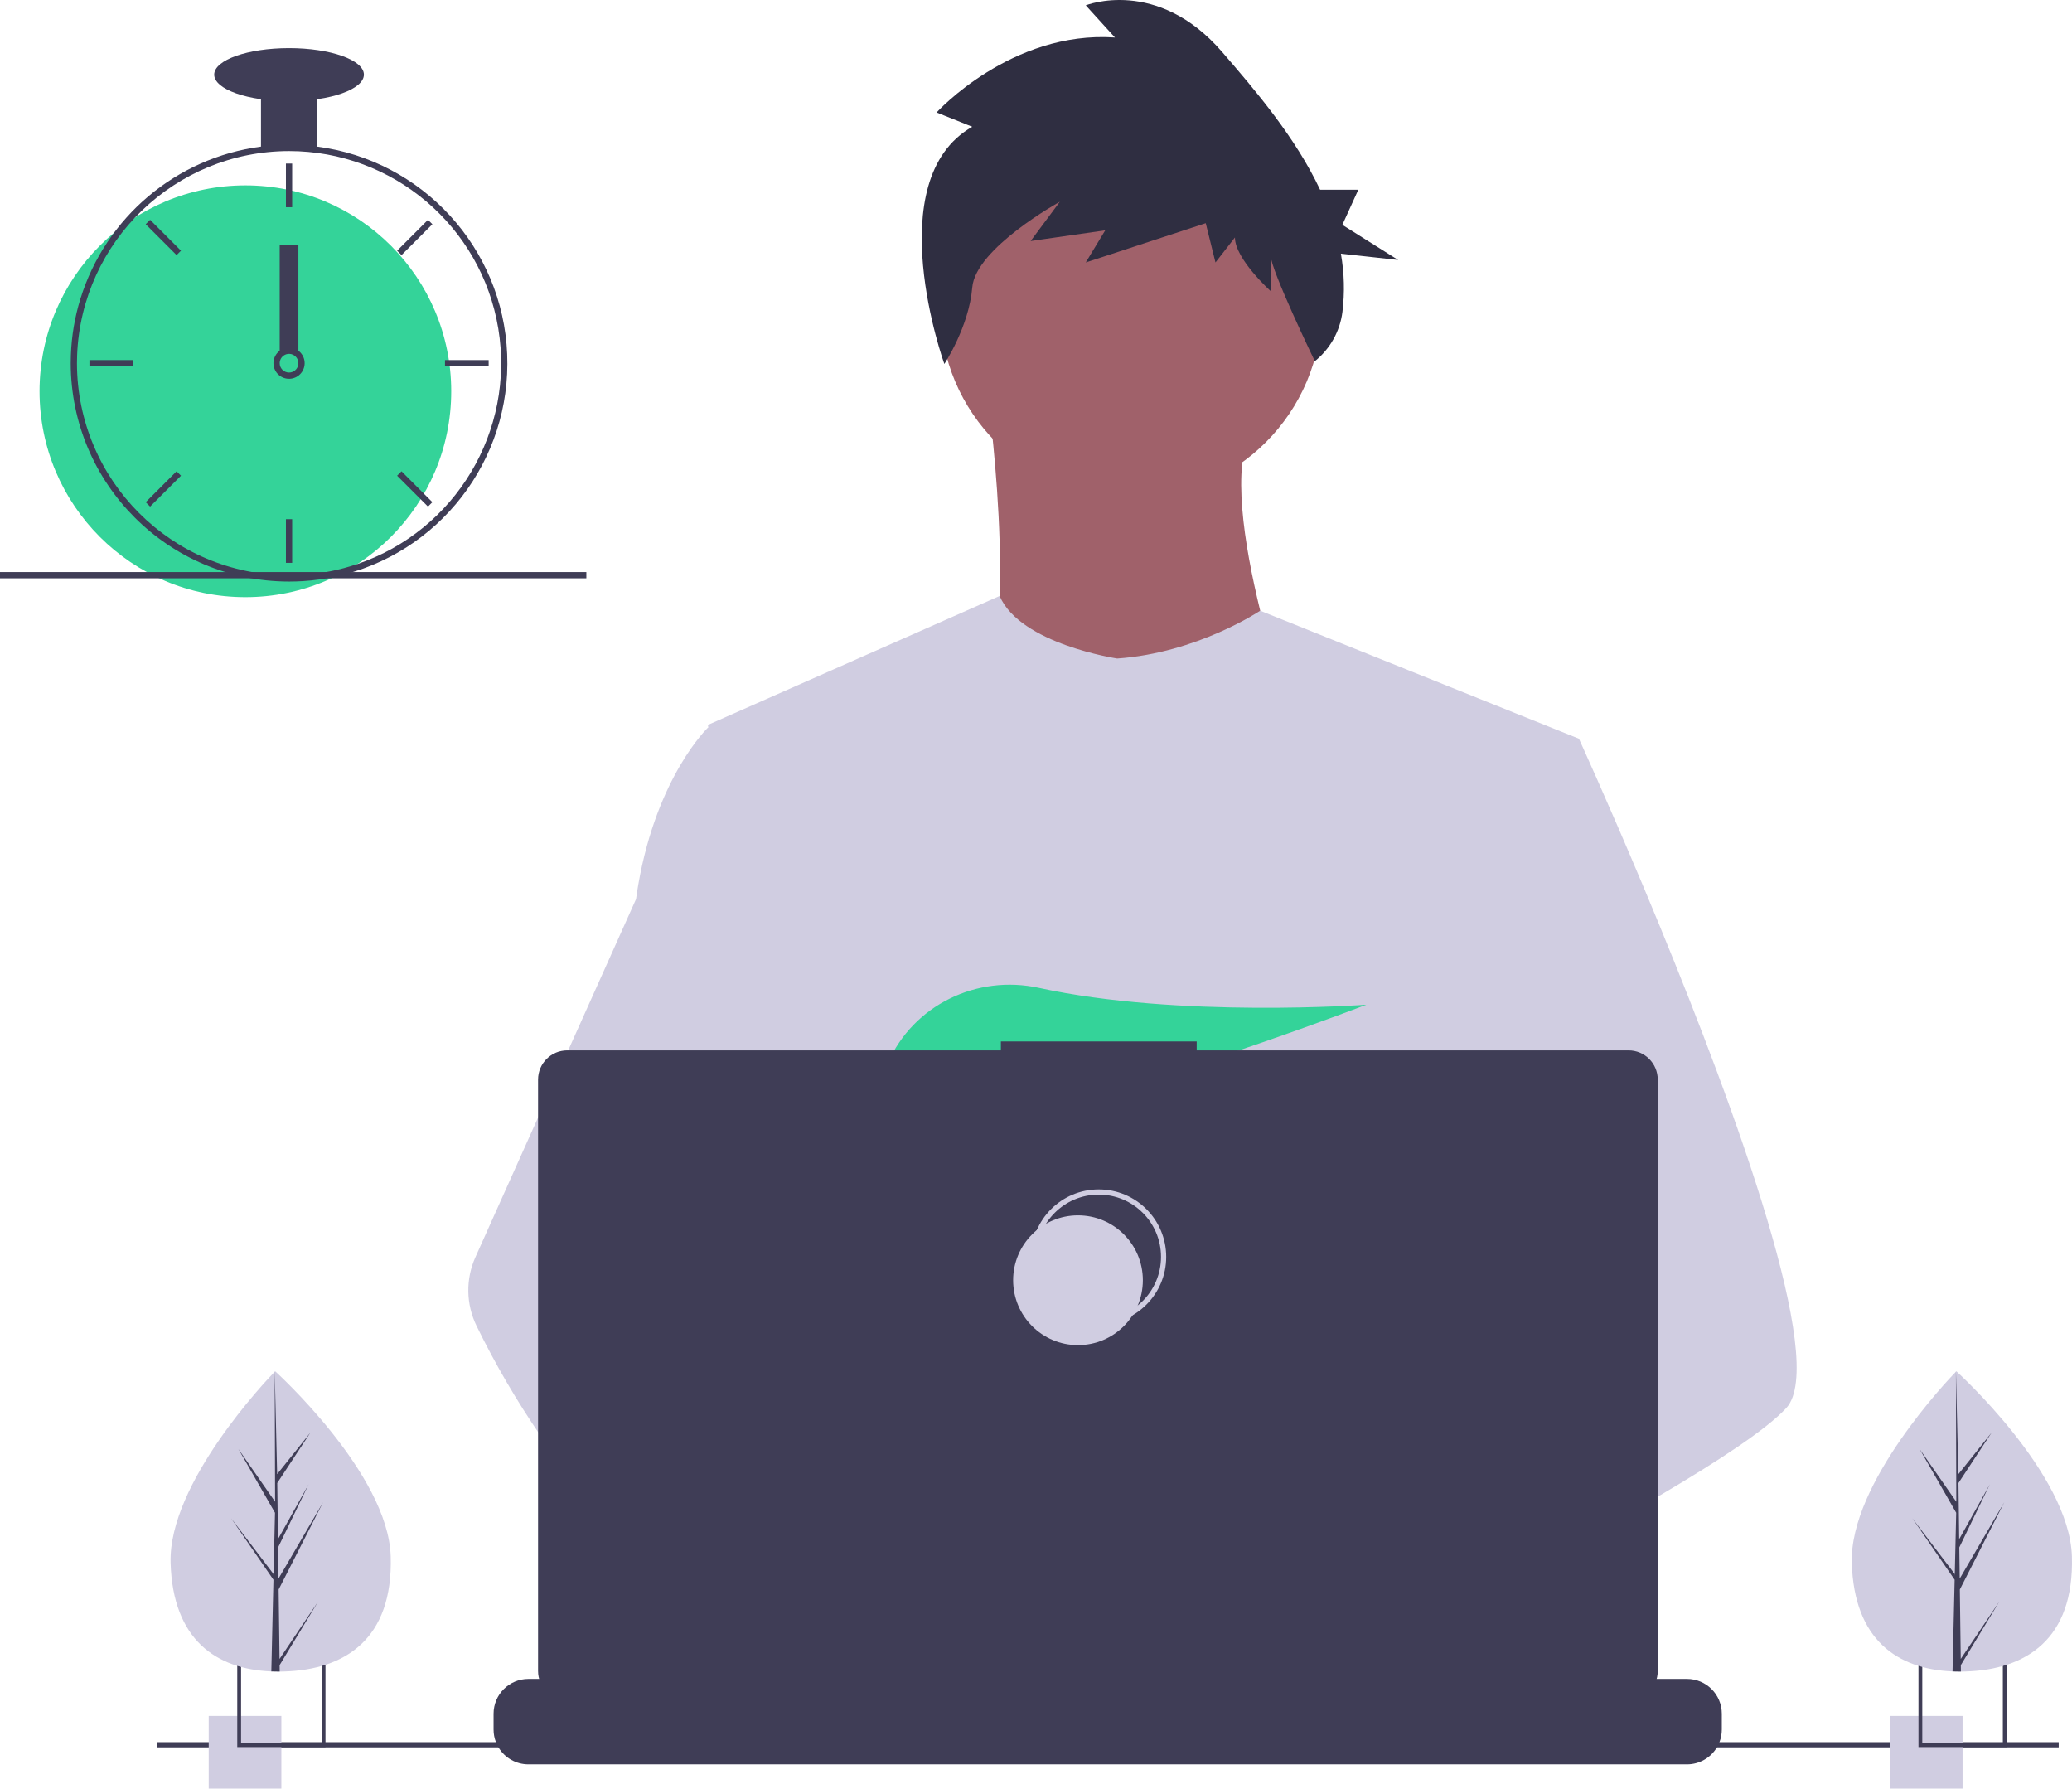
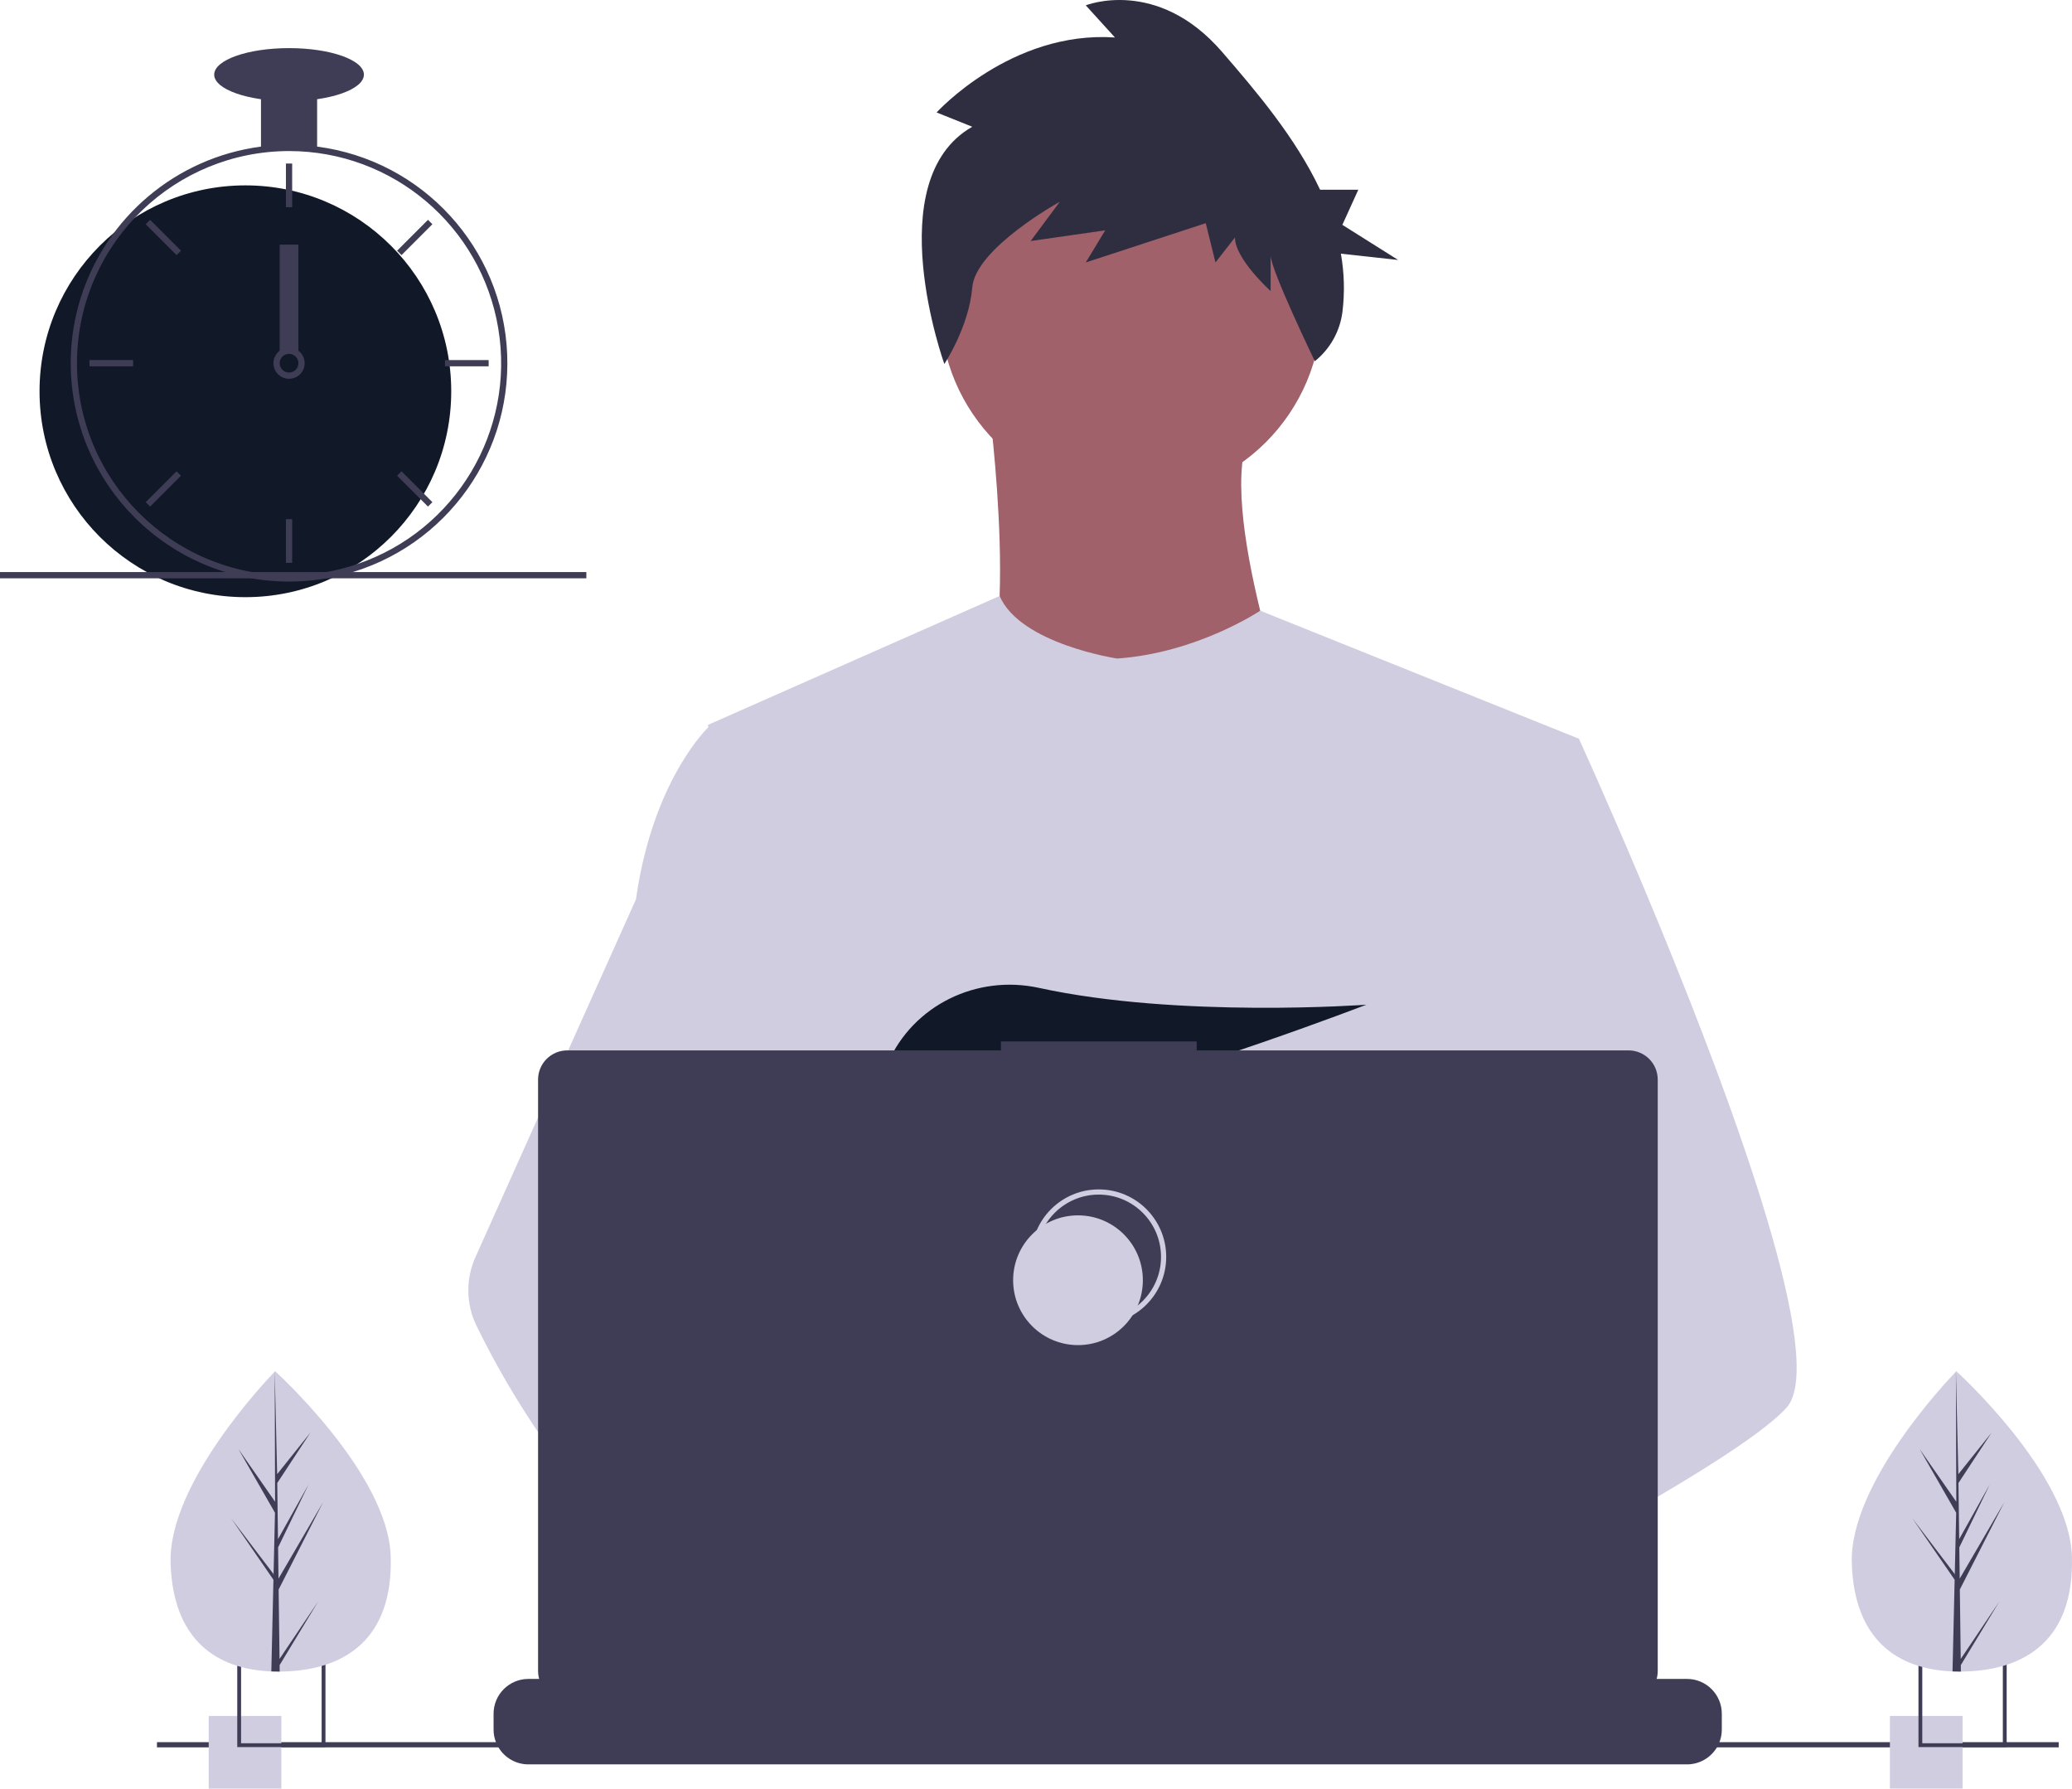
<svg xmlns="http://www.w3.org/2000/svg" id="b4850822-491f-41e2-90b8-9be7376dfe8f" data-name="Layer 1" width="798.627" height="689.223" viewBox="0 0 798.627 689.223">
  <circle cx="435.922" cy="118.405" r="73.536" fill="#a0616a" />
  <path d="M581.722,260.562s13.855,104.443-7.46,116.166,126.823,12.789,126.823,12.789S668.047,298.928,682.968,271.219Z" transform="translate(-200.6864 -105.3887)" fill="#a0616a" />
  <path d="M809.257,390.045l-12.32,56.1-26.05,118.69-.78,6.5-8.99,75.25-5.98,49.99-4.01,33.58c-24.38,12.53-42.05,21.18-42.05,21.18s-1.52-7.62-3.97-17.37c-17.11,5.13-48.77,13.64-75.6,15.34,9.77,10.89,14.26,21.12,8.17,28.67-18.38,22.76-94.26-24.92-120.8-42.7a71.841,71.841,0,0,0-.7,12.86l-20.31-15.62,2.01-35.94,3.39-60.81,4.26-76.26a80.064,80.064,0,0,1-3.37-10.03c-6.22-22.12-13.77-66.29-19.56-103.33-4.66-29.81-8.16-55-8.9-60.36-.1-.7-.15-1.06-.15-1.06l112.43-49.68c7.99,18.53,45.3,24.1,45.3,24.1,30.91-2.13,55.14-18.43,55.14-18.43Z" transform="translate(-200.6864 -105.3887)" fill="#d0cde1" />
  <path d="M717.607,730.025s-4.76,1.63-12.5,3.94c-17.11,5.13-48.77,13.64-75.6,15.34-23.1,1.48-42.62-2.08-46.19-17.15-1.53-6.48.64-11.81,5.37-16.19,14.12-13.09,51-17.78,80.25-19.39,8.26-.45,15.9-.66,22.26-.74,10.8-.14,17.88.08,17.88.08l.17.66Z" transform="translate(-200.6864 -105.3887)" fill="#a0616a" />
  <path d="M575.433,154.235,561.683,148.731s28.749-31.651,68.747-28.898l-11.25-12.385s27.499-11.009,52.498,17.89c13.141,15.191,28.346,33.048,37.825,53.163h14.725l-6.146,13.532,21.509,13.532-22.077-2.431a75.617,75.617,0,0,1,.599,22.445A29.041,29.041,0,0,1,707.48,244.576h0s-17.052-35.296-17.052-40.8V217.537s-13.749-12.385-13.749-20.642L669.179,206.528l-3.75-15.137-46.248,15.137,7.5-12.385-28.749,4.128,11.25-15.137s-32.499,17.89-33.749,33.027c-1.25,15.137-10.762,29.481-10.762,29.481S539.184,174.877,575.433,154.235Z" transform="translate(-200.6864 -105.3887)" fill="#2f2e41" />
  <path d="M889.187,647.955c-7.49,8.12-26.05,20.35-48.55,33.59-8.37,4.92-17.28,9.99-26.37,15.03-21.69,12.03-44.4,23.95-63.14,33.58-24.38,12.53-42.05,21.18-42.05,21.18s-1.52-7.62-3.97-17.37c-3.28-13.05-8.22-29.92-13.37-37.39-.18-.26-.36-.5-.54-.74-1.5-1.97-3.01-3.12-4.5-3.12l74.42-46.13,32.16-19.94-23.17-55.31-29.06-69.38,17.54-55.81,17.63-56.1h33.04s10.94,23.88,24.93,57.18c2.09,4.98,4.25,10.17,6.45,15.53C869.417,532.755,905.297,630.505,889.187,647.955Z" transform="translate(-200.6864 -105.3887)" fill="#d0cde1" />
  <path d="M637.677,777.975c-18.38,22.76-94.26-24.92-120.8-42.7-5.78-3.87-9.22-6.32-9.22-6.32l24.28-32.38,7.69-10.25s6.88,3.65,17.05,9.59c.37.22.74.44,1.12.66,8.77,5.15,19.78,11.88,30.89,19.39,15.33,10.37,30.83,22.2,40.82,33.34C639.277,760.195,643.767,770.425,637.677,777.975Z" transform="translate(-200.6864 -105.3887)" fill="#a0616a" />
  <path d="M556.677,695.915a47.782,47.782,0,0,0-8.1.66c-22.99,3.95-29.77,24.76-31.7,38.7a71.841,71.841,0,0,0-.7,12.86l-20.31-15.62-7.4-5.69c-17.81-6.21-33.68-17.24-47.44-30.25a238.482,238.482,0,0,1-31.95-37.89,334.15,334.15,0,0,1-24.72-42.4,31.184,31.184,0,0,1-.43-26.45l25.15-56.05,36.76-81.92q.405-2.925.89-5.72c7.29-41.8,26.82-60.36,26.82-60.36h14.92l9.98,60.36,12.4,74.99-8.69,28.34-20.08,65.45,19.19,20.84Z" transform="translate(-200.6864 -105.3887)" fill="#d0cde1" />
-   <path d="M573.563,521.195l12.755,14.881c4.739-.904,9.687-1.965,14.784-3.158l-3.663-11.723,8.957,10.45c53.997-13.281,120.927-39.101,120.927-39.101s-72.257,5.298-126.208-6.489c-23.871-5.215-48.431,6.618-58.226,29.002-5.694,13.011-4.799,24.283,15.394,24.283a133.375,133.375,0,0,0,20.353-1.914Z" transform="translate(-200.6864 -105.3887)" fill="#34d399" />
+   <path d="M573.563,521.195l12.755,14.881c4.739-.904,9.687-1.965,14.784-3.158l-3.663-11.723,8.957,10.45c53.997-13.281,120.927-39.101,120.927-39.101s-72.257,5.298-126.208-6.489c-23.871-5.215-48.431,6.618-58.226,29.002-5.694,13.011-4.799,24.283,15.394,24.283a133.375,133.375,0,0,0,20.353-1.914Z" transform="translate(-200.6864 -105.3887)" fill="#111827" />
  <path d="M864.337,765.775v6.07a13.34,13.34,0,0,1-.91,4.87,13.688,13.688,0,0,1-.97,2,13.437,13.437,0,0,1-11.55,6.56h-446.55a13.437,13.437,0,0,1-11.55-6.56,13.682,13.682,0,0,1-.97-2,13.34,13.34,0,0,1-.91-4.87v-6.07a13.426,13.426,0,0,1,13.43-13.43h25.74v-2.83a.559.559,0,0,1,.56-.56h13.43a.559.559,0,0,1,.56.56v2.83h8.39v-2.83a.559.559,0,0,1,.56-.56h13.43a.559.559,0,0,1,.56.56v2.83h8.4v-2.83a.559.559,0,0,1,.56-.56h13.43a.559.559,0,0,1,.56.56v2.83h8.39v-2.83a.559.559,0,0,1,.56-.56h13.43a.559.559,0,0,1,.56.56v2.83h8.39v-2.83a.559.559,0,0,1,.56-.56h13.43a.559.559,0,0,1,.56.56v2.83h8.4v-2.83a.559.559,0,0,1,.56-.56h13.43a.559.559,0,0,1,.56.56v2.83h8.39v-2.83a.559.559,0,0,1,.56-.56h105.2a.559.559,0,0,1,.56.56v2.83h8.4v-2.83a.559.559,0,0,1,.56-.56h13.43a.566.566,0,0,1,.56.56v2.83h8.39v-2.83a.559.559,0,0,1,.56-.56h13.43a.559.559,0,0,1,.56.56v2.83h8.39v-2.83a.559.559,0,0,1,.56-.56h13.43a.559.559,0,0,1,.56.56v2.83h8.4v-2.83a.559.559,0,0,1,.56-.56h13.43a.557.557,0,0,1,.55.56v2.83h8.4v-2.83a.559.559,0,0,1,.56-.56h13.43a.559.559,0,0,1,.56.56v2.83h8.39v-2.83a.559.559,0,0,1,.56-.56h13.43a.559.559,0,0,1,.56.56v2.83h39.17A13.426,13.426,0,0,1,864.337,765.775Z" transform="translate(-200.6864 -105.3887)" fill="#3f3d56" />
  <rect x="60.5" y="671.326" width="733" height="2" fill="#3f3d56" />
  <path d="M828.381,510.145H661.938v-3.431H586.466v3.431h-167.129a11.259,11.259,0,0,0-11.259,11.259V749.315a11.259,11.259,0,0,0,11.259,11.259H828.381a11.259,11.259,0,0,0,11.259-11.259V521.404A11.259,11.259,0,0,0,828.381,510.145Z" transform="translate(-200.6864 -105.3887)" fill="#3f3d56" />
  <circle cx="423.5" cy="484.326" r="25" fill="none" stroke="#d0cde1" stroke-miterlimit="10" stroke-width="2" />
  <circle cx="415.5" cy="493.326" r="25" fill="#d0cde1" />
  <rect x="80.446" y="661.223" width="28" height="28" fill="#d0cde1" />
  <path d="M292.136,744.612v34h34v-34Zm32.52,32.52h-31.05v-31.04h31.05Z" transform="translate(-200.6864 -105.3887)" fill="#3f3d56" />
  <rect x="728.446" y="661.223" width="28" height="28" fill="#d0cde1" />
  <path d="M940.136,744.612v34h34v-34Zm32.52,32.52h-31.05v-31.04h31.05Z" transform="translate(-200.6864 -105.3887)" fill="#3f3d56" />
-   <circle cx="94.58" cy="150.773" r="79.34" fill="#34d399" />
+   <circle cx="94.58" cy="150.773" r="79.34" fill="#111827" />
  <path d="M322.915,161.879a85.755,85.755,0,0,0-21.638,0A84.368,84.368,0,0,0,231.662,220.591a83.223,83.223,0,0,0-3.655,21.662c-.036,1.022-.06,2.056-.06,3.089a84.233,84.233,0,0,0,84.149,84.149c1.791,0,3.582-.06,5.349-.168a83.231,83.231,0,0,0,12.334-1.707,84.159,84.159,0,0,0-6.864-165.737Zm15.519,160.857h-.012a80.908,80.908,0,0,1-20.977,4.171c-1.767.12-3.558.18-5.349.18a81.845,81.845,0,0,1-81.745-81.745c0-1.034.024-2.068.06-3.089a81.856,81.856,0,0,1,81.685-78.655,81.749,81.749,0,0,1,26.339,159.138Z" transform="translate(-200.6864 -105.3887)" fill="#3f3d56" />
  <rect x="110.208" y="63.018" width="2.404" height="16.83" fill="#3f3d56" />
  <rect x="262.442" y="188.476" width="2.404" height="16.83" transform="translate(-262.6894 138.704) rotate(-45)" fill="#3f3d56" />
  <rect x="242.373" y="236.928" width="2.404" height="16.83" transform="translate(-202.4538 383.5287) rotate(-90)" fill="#3f3d56" />
  <rect x="262.442" y="285.379" width="2.404" height="16.83" transform="translate(41.63884 582.5743) rotate(-135)" fill="#3f3d56" />
  <rect x="359.346" y="188.476" width="2.404" height="16.83" transform="translate(275.5851 485.6705) rotate(-135)" fill="#3f3d56" />
  <rect x="379.415" y="236.928" width="2.404" height="16.83" transform="translate(-65.41128 520.5713) rotate(-90)" fill="#3f3d56" />
  <rect x="359.346" y="285.379" width="2.404" height="16.83" transform="translate(-302.8282 235.6077) rotate(-45)" fill="#3f3d56" />
  <rect x="110.208" y="200.06" width="2.404" height="16.83" fill="#3f3d56" />
  <path d="M315.703,240.534a6.011,6.011,0,0,0-7.213,0,6.187,6.187,0,0,0-1.719,2.02,6.011,6.011,0,1,0,8.932-2.02Zm-3.606,8.415a3.617,3.617,0,0,1-3.606-3.606,3.671,3.671,0,0,1,.637-2.044,3.603,3.603,0,1,1,2.969,5.65Z" transform="translate(-200.6864 -105.3887)" fill="#3f3d56" />
  <rect x="100.591" y="35.369" width="21.638" height="21.638" fill="#3f3d56" />
  <ellipse cx="111.41" cy="28.757" rx="28.851" ry="10.218" fill="#3f3d56" />
  <rect x="107.803" y="94.273" width="7.213" height="40.872" fill="#3f3d56" />
  <rect y="220.44" width="226" height="2.404" fill="#3f3d56" />
  <path d="M351.28,705.143c.933,31.95-17.735,43.659-41.163,44.343q-.816.024-1.625.029-1.63.012-3.228-.054c-21.188-.88-37.96-12.127-38.828-41.84-.898-30.75,37.269-70.703,40.133-73.658l.005-.003c.109-.113.164-.169.164-.169S350.347,673.195,351.28,705.143Z" transform="translate(-200.6864 -105.3887)" fill="#d0cde1" />
  <path d="M308.43,744.644l14.882-22.131-14.852,24.512.031,2.49q-1.63.012-3.228-.054L306.002,717.449l-.02-.247.027-.048.071-3.025-16.298-23.663,16.279,21.399.058.639.558-24.186-14.077-24.533,14.117,20.284-.147-50.108 0-.167.005.164.934,39.491,12.829-16.041-12.787,19.444.28,21.634,11.806-21.114-11.762,24.295.156,12.03,17.169-29.411-17.117,33.608Z" transform="translate(-200.6864 -105.3887)" fill="#3f3d56" />
  <path d="M999.28,705.143c.933,31.95-17.735,43.659-41.163,44.343q-.816.024-1.625.029-1.63.012-3.228-.054c-21.188-.88-37.96-12.127-38.828-41.84-.898-30.75,37.269-70.703,40.133-73.658l.005-.003c.109-.113.164-.169.164-.169S998.347,673.195,999.28,705.143Z" transform="translate(-200.6864 -105.3887)" fill="#d0cde1" />
  <path d="M956.43,744.644l14.882-22.131-14.852,24.512.031,2.49q-1.63.012-3.228-.054L954.002,717.449l-.02-.247.027-.048.071-3.025-16.298-23.663,16.279,21.399.058.639.558-24.186-14.077-24.533,14.117,20.284-.147-50.108 0-.167.005.164.934,39.491,12.829-16.041-12.787,19.444.28,21.634,11.806-21.114-11.762,24.295.156,12.03,17.169-29.411-17.117,33.608Z" transform="translate(-200.6864 -105.3887)" fill="#3f3d56" />
</svg>
